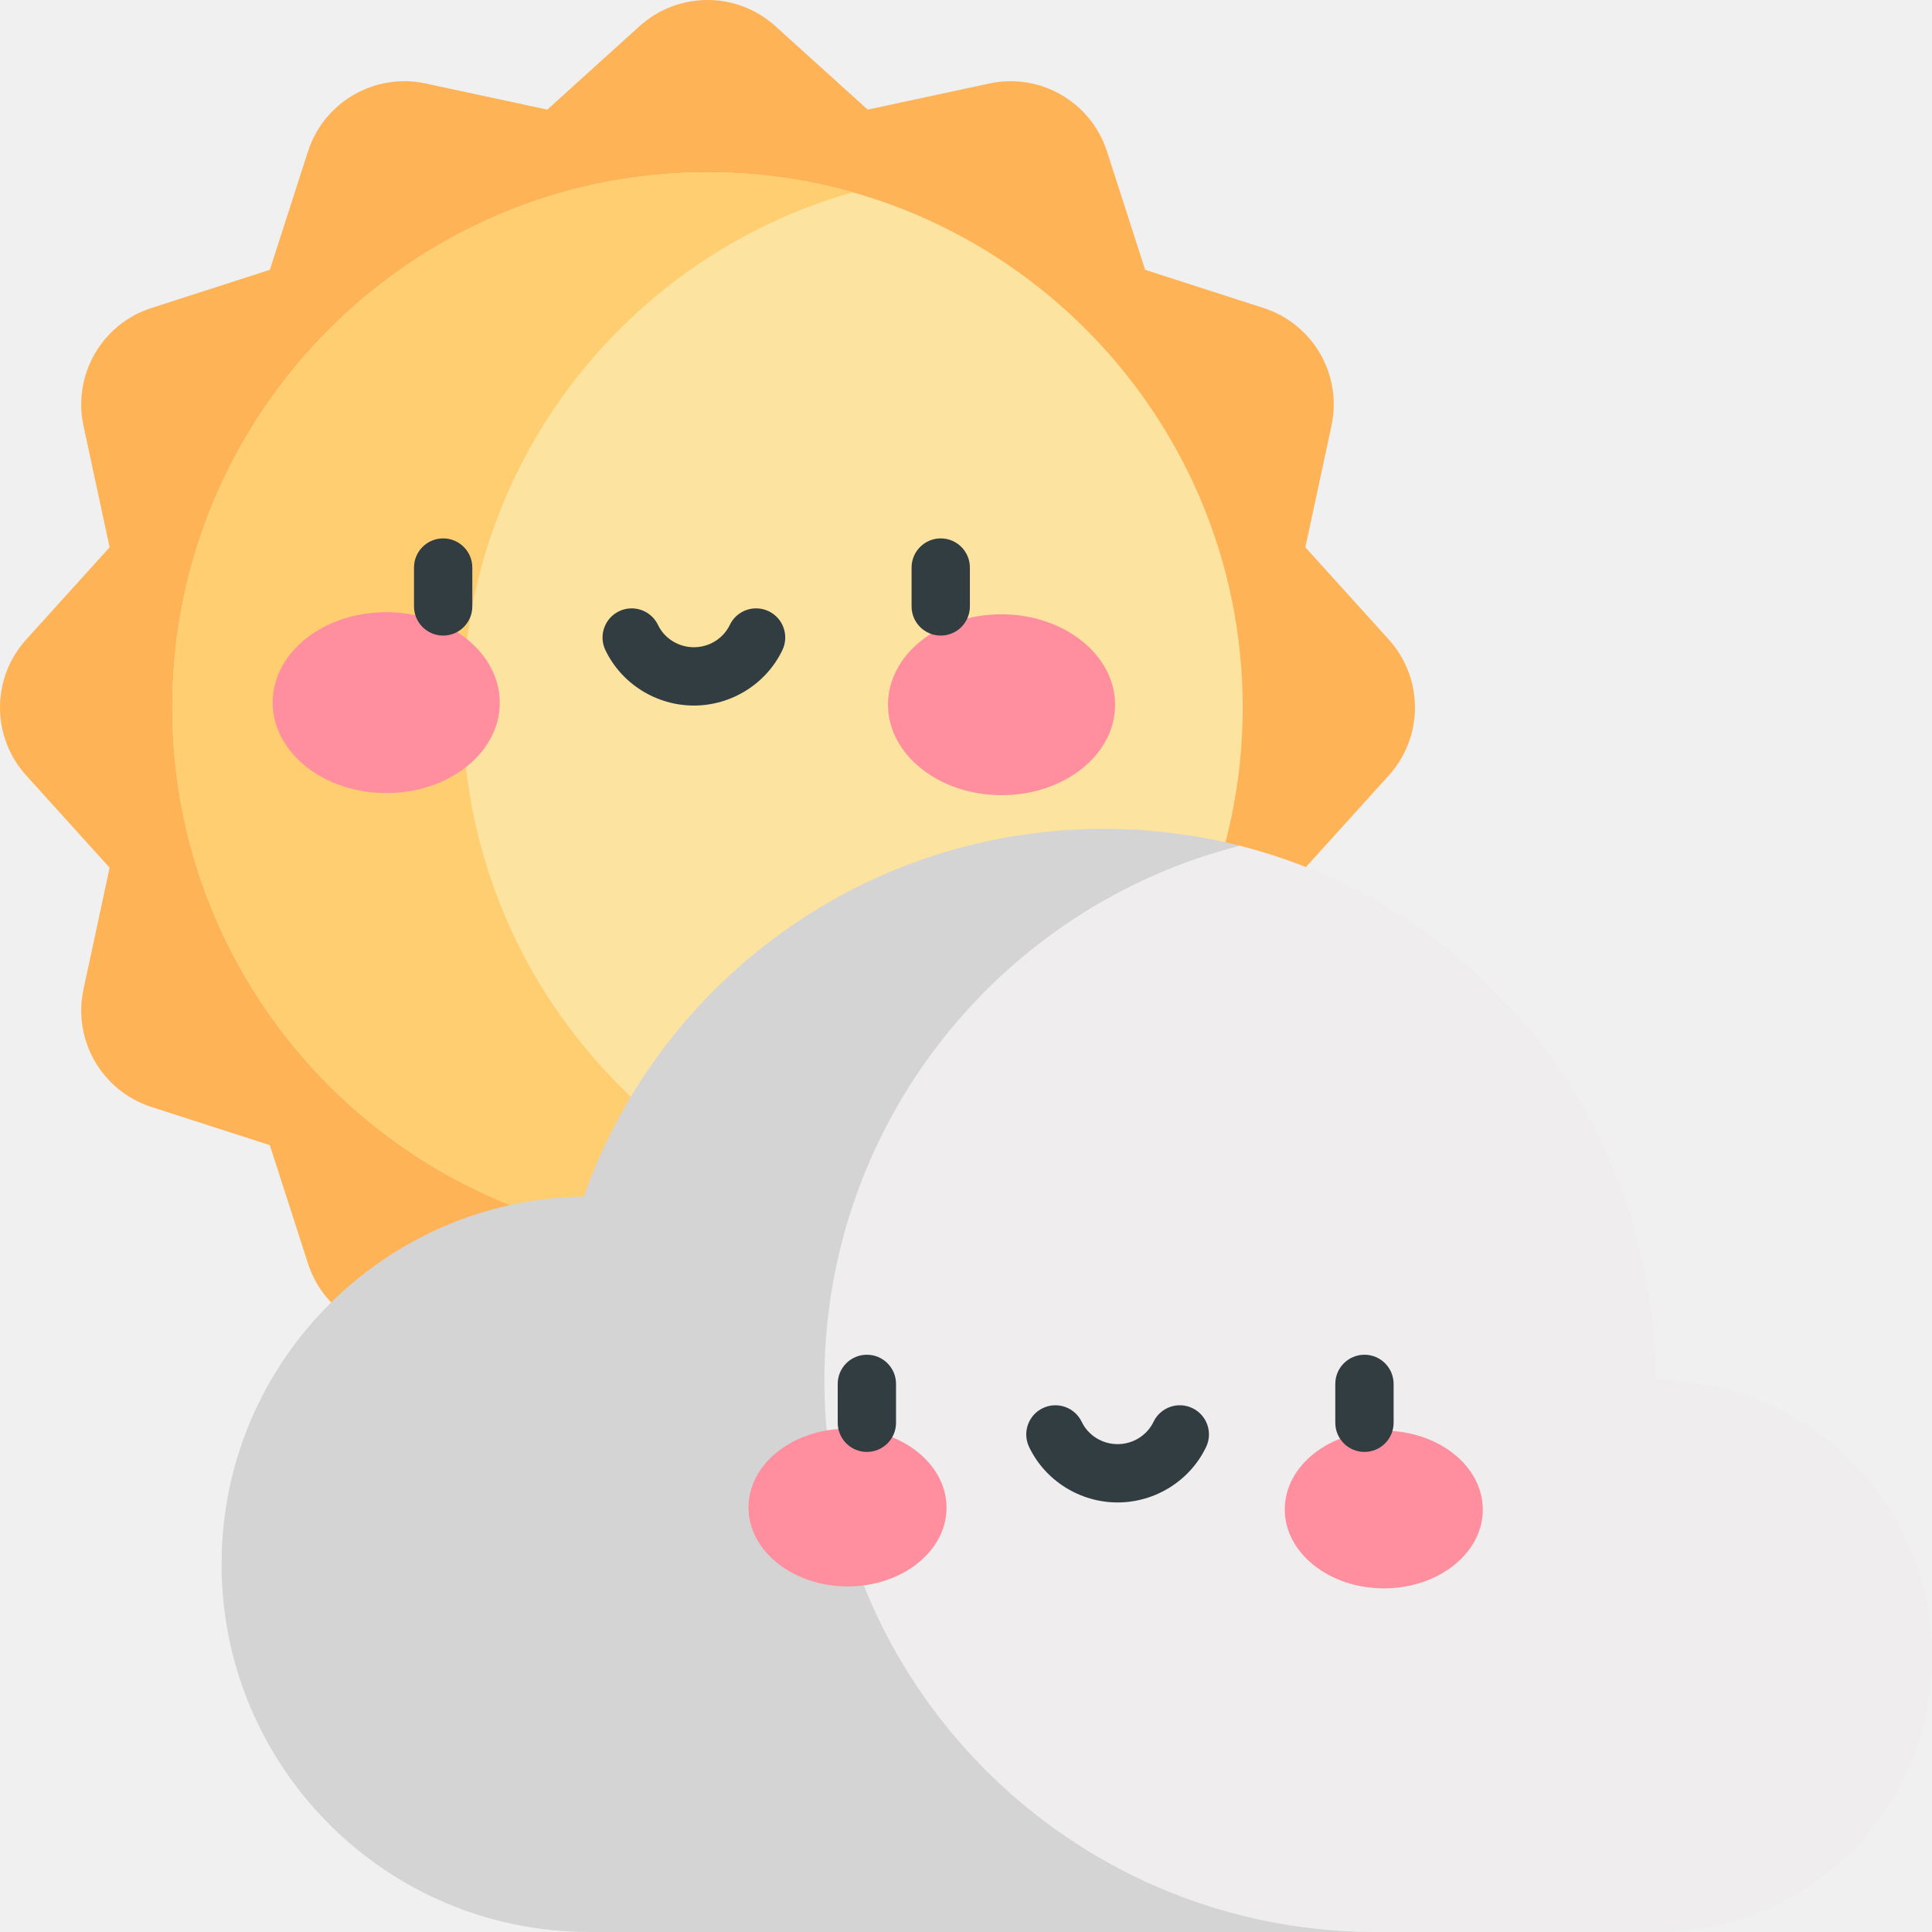
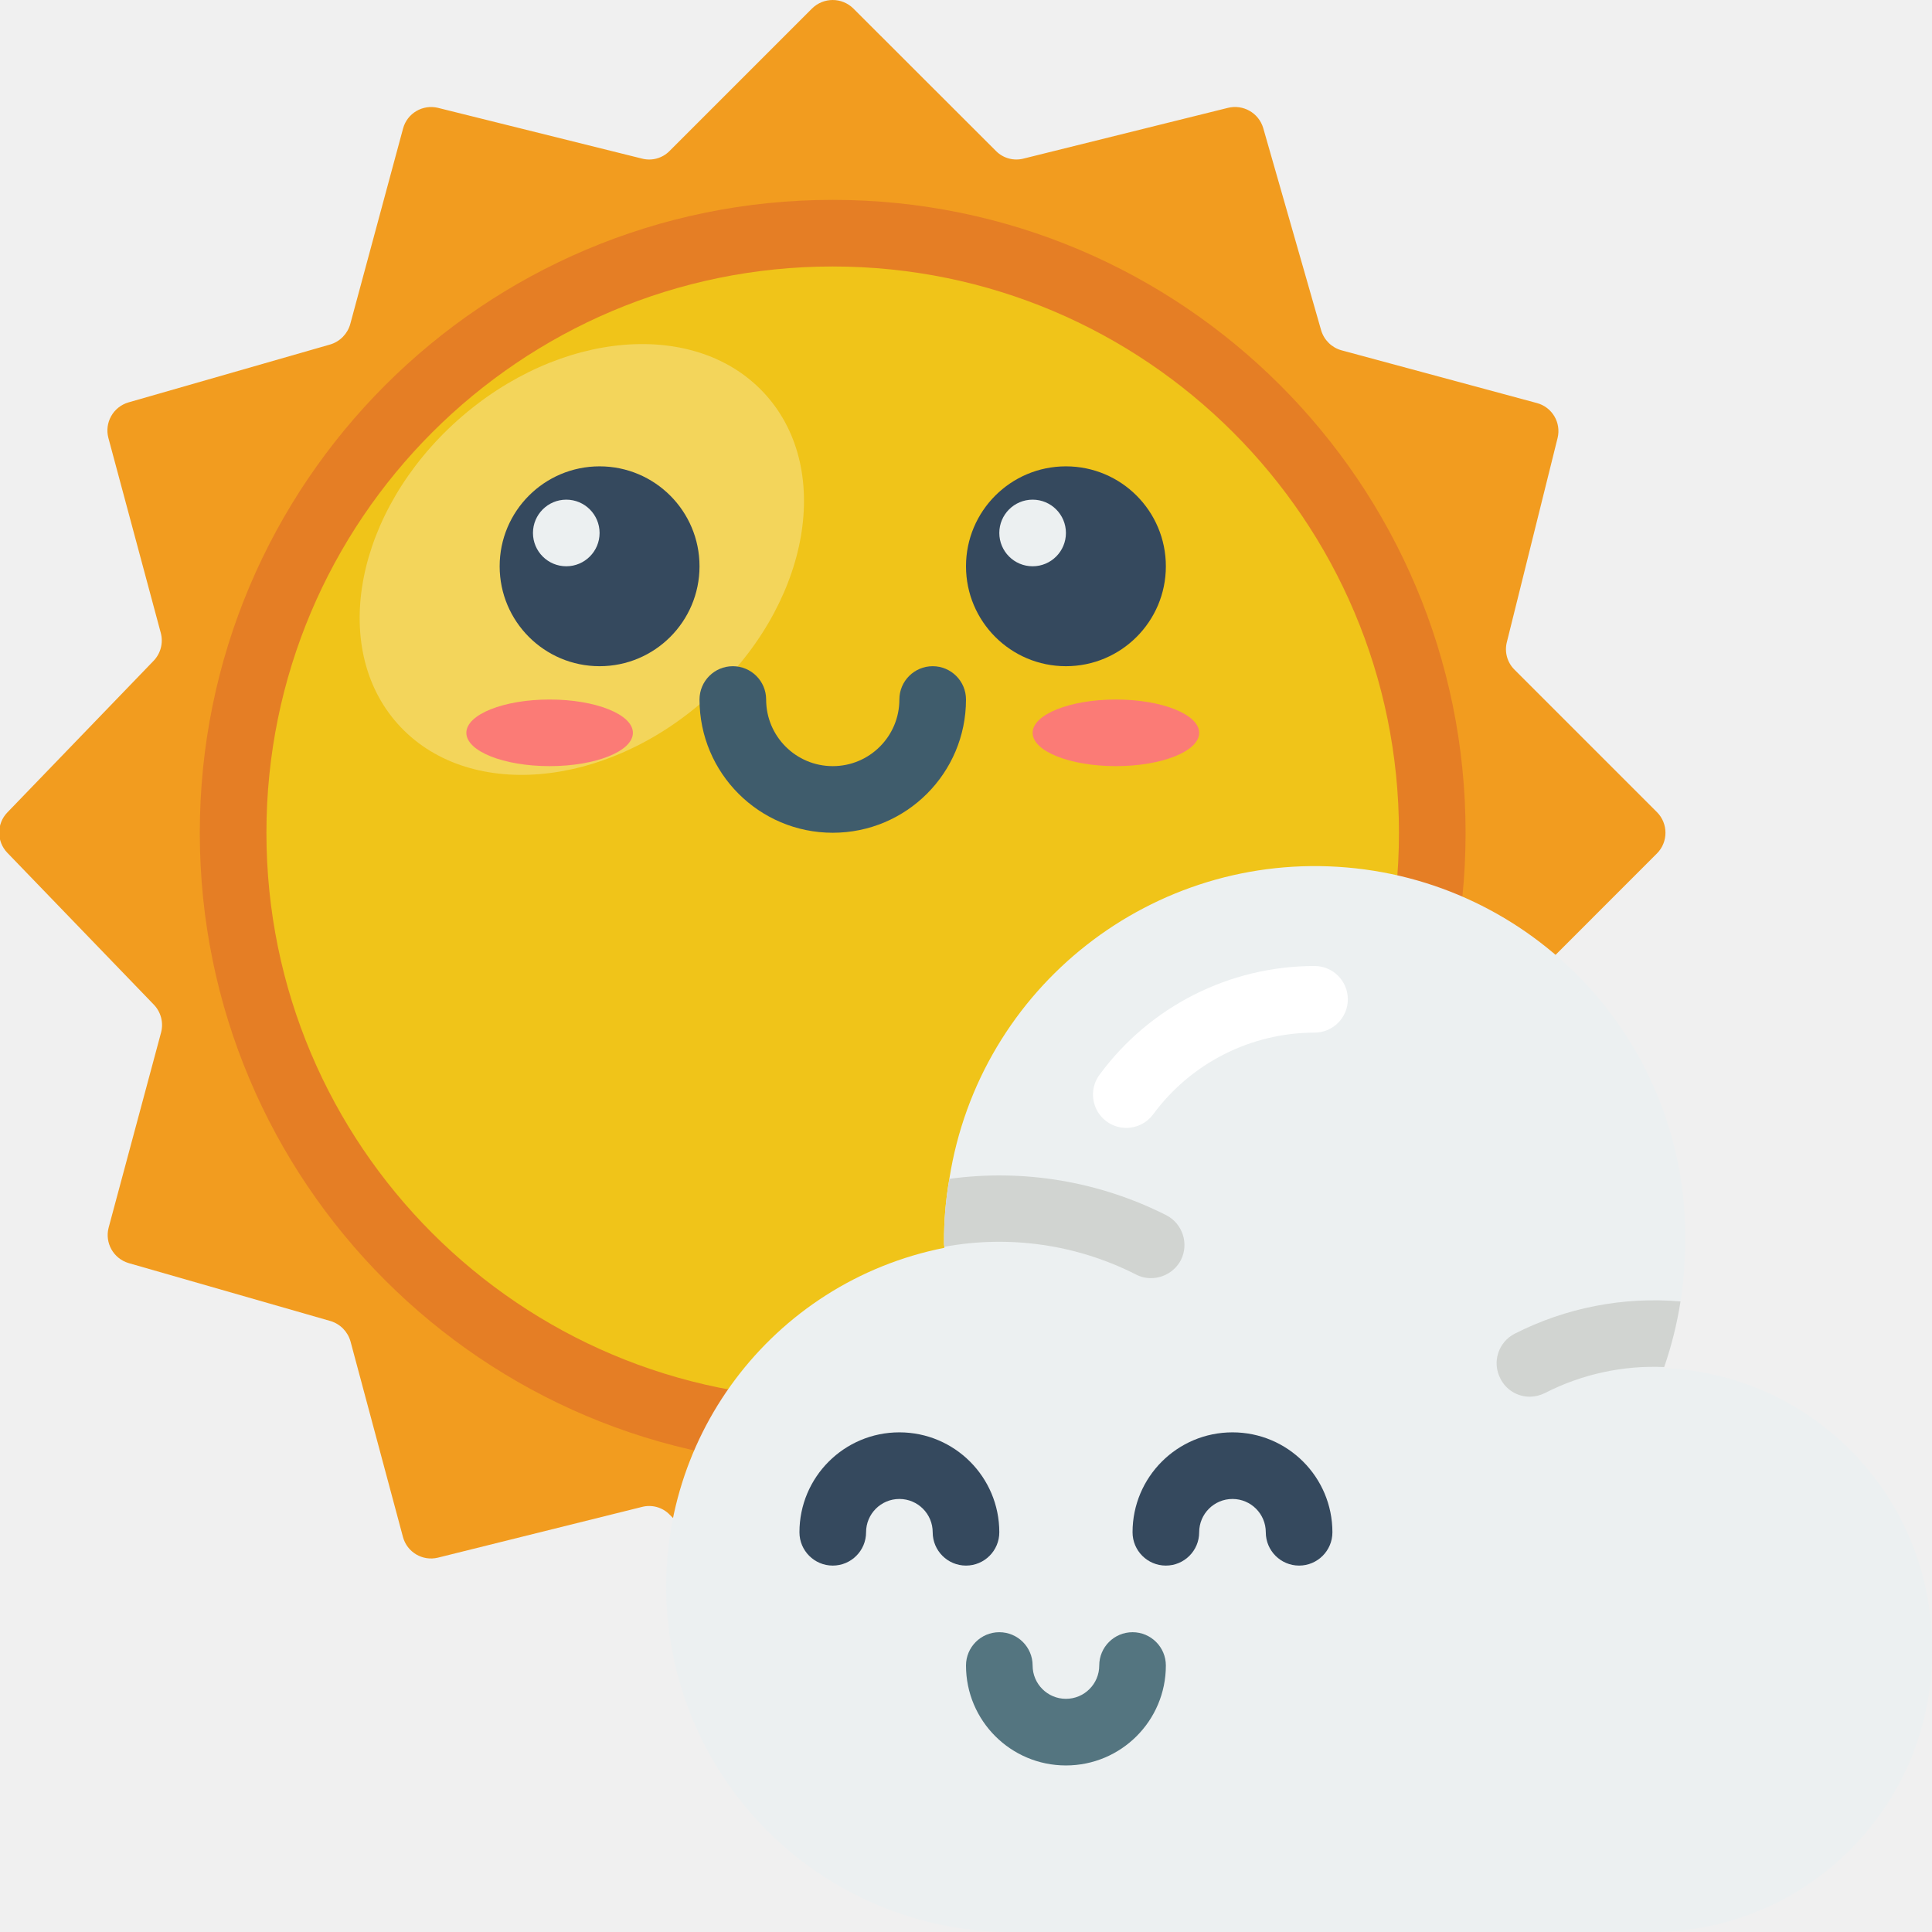
- <svg xmlns="http://www.w3.org/2000/svg" id="Layer_1" enable-background="new 0 0 497 497" height="512" viewBox="0 0 497 497" width="512">
-   <path d="m199.477 6.731 23.734 21.465 31.287-6.722c13.081-2.811 26.165 4.743 30.271 17.477l9.822 30.457 30.457 9.822c12.734 4.107 20.288 17.19 17.477 30.271l-6.722 31.287 21.465 23.734c8.975 9.923 8.975 25.031 0 34.954l-21.465 23.734 6.722 31.287c2.811 13.081-4.743 26.165-17.477 30.271l-30.457 9.822-9.822 30.457c-4.107 12.734-17.19 20.288-30.271 17.477l-31.287-6.722-23.734 21.465c-9.923 8.975-25.031 8.975-34.954 0l-23.734-21.465-31.287 6.722c-13.081 2.811-26.165-4.743-30.271-17.477l-9.822-30.457-30.457-9.822c-12.734-4.107-20.288-17.19-17.477-30.271l6.722-31.287-21.466-23.733c-8.975-9.923-8.975-25.031 0-34.954l21.465-23.734-6.722-31.287c-2.811-13.082 4.743-26.166 17.477-30.272l30.457-9.822 9.822-30.457c4.107-12.734 17.19-20.288 30.271-17.477l31.287 6.722 23.734-21.465c9.924-8.975 25.032-8.975 34.955 0z" fill="#ffb357" />
-   <path d="m182 319.679c-75.917 0-137.679-61.763-137.679-137.679s61.762-137.679 137.679-137.679 137.679 61.762 137.679 137.679-61.762 137.679-137.679 137.679z" fill="#fce3a0" />
-   <path d="m119.025 182c0-62.976 42.502-116.208 100.327-132.528-11.883-3.354-24.411-5.152-37.352-5.152-75.917 0-137.679 61.763-137.679 137.679s61.762 137.68 137.679 137.68c12.941 0 25.469-1.798 37.352-5.152-57.825-16.319-100.327-69.552-100.327-132.527z" fill="#ffce71" />
-   <path d="m318.946 217.571c-11.192-2.839-22.909-4.351-34.972-4.351-61.774 0-114.317 39.481-133.8 94.583v.006c-50.772.673-93.174 42.15-93.174 94.598 0 52.242 42.351 94.593 94.593 94.593h201.281z" fill="#d4d4d5" />
-   <path d="m425.844 355.107c-.004-66.44-45.554-121.977-106.898-137.535-61.429 15.597-106.874 71.26-106.874 137.541 0 78.002 62.939 141.295 140.802 141.888h73.181c39.182-.001 70.945-31.764 70.945-70.946 0-39.696-32.442-71.156-71.156-70.948z" fill="#efedee" />
-   <ellipse cx="99.331" cy="180.763" fill="#ff8e9e" rx="29.212" ry="23.263" transform="matrix(1 .003 -.003 1 .567 -.31)" />
-   <ellipse cx="257.669" cy="181.259" fill="#ff8e9e" rx="29.212" ry="23.263" transform="matrix(-1 -.003 .003 -1 514.769 363.325)" />
-   <g fill="#313d40">
-     <path d="m114 138.5c-4.142 0-7.5 3.358-7.5 7.5v10c0 4.142 3.358 7.5 7.5 7.5s7.5-3.358 7.5-7.5v-10c0-4.142-3.358-7.5-7.5-7.5z" />
-     <path d="m242 138.5c-4.142 0-7.5 3.358-7.5 7.5v10c0 4.142 3.358 7.5 7.5 7.5s7.5-3.358 7.5-7.5v-10c0-4.142-3.358-7.5-7.5-7.5z" />
-     <path d="m197.735 157.234c-3.737-1.789-8.215-.206-10.001 3.531-1.666 3.484-5.291 5.735-9.234 5.735s-7.568-2.251-9.234-5.735c-1.787-3.737-6.266-5.317-10.001-3.531-3.737 1.787-5.318 6.265-3.531 10.001 4.144 8.666 13.08 14.265 22.766 14.265s18.623-5.599 22.766-14.265c1.787-3.737.206-8.215-3.531-10.001z" />
+ <svg xmlns="http://www.w3.org/2000/svg" height="512" viewBox="0 0 58 58" width="512">
+   <g id="Page-1" fill="none" fill-rule="evenodd">
+     <g id="011---Sunny-and-Clouds" fill-rule="nonzero" transform="translate(-1)">
+       <path id="Shape" d="m46.465 29.9c-.218.217-.305.533-.227.831l1.522 6.129c.114.456-.15.922-.6 1.059l-6.079 1.74c-.292.088-.519.319-.6.613l-1.581 5.869c-.124.457-.59.733-1.05.621l-6.123-1.522c-.298-.078-.614.008-.831.227l-4.277 4.277c-.344.341-.898.341-1.242 0l-4.277-4.277c-.216-.219-.533-.306-.831-.227l-6.122 1.522c-.461.112-.927-.163-1.05-.621l-1.574-5.869c-.082-.294-.308-.525-.6-.613l-6.061-1.74c-.456-.135-.722-.608-.6-1.067l1.575-5.861c.076-.296-.007-.611-.219-.831l-4.399-4.56c-.324-.337-.324-.871 0-1.208l4.391-4.553c.212-.22.295-.534.219-.83l-1.575-5.861c-.122-.459.144-.932.6-1.067l6.061-1.74c.292-.088.518-.319.6-.613l1.585-5.869c.123-.458.589-.733 1.05-.621l6.119 1.522c.298.079.615-.008.831-.227l4.277-4.277c.344-.341.898-.341 1.242 0l4.281 4.277c.217.219.533.305.831.227l6.132-1.522c.456-.113.921.15 1.058.6l1.741 6.079c.087.292.318.519.612.6l5.865 1.583c.458.122.734.589.621 1.049l-1.522 6.123c-.078.298.009.614.227.831l4.277 4.277c.342.343.342.899 0 1.242z" fill="#f29c1f" />
+       <circle id="Oval" cx="25.998" cy="25" fill="#e57e25" r="19" />
+       <circle id="Oval" cx="25.998" cy="25" fill="#f0c419" r="17" />
+       <ellipse id="Oval" cx="18.466" cy="16.81" fill="#f3d55b" rx="7.41" ry="5.601" transform="matrix(.746 -.666 .666 .746 -6.504 16.554)" />
+       <path id="Shape" d="m26 25c-2.209 0-4-1.791-4-4 0-.552.448-1 1-1s1 .448 1 1c0 1.105.895 2 2 2s2-.895 2-2c0-.552.448-1 1-1s1 .448 1 1c0 2.209-1.791 4-4 4z" fill="#3f5c6c" />
+       <path id="Shape" d="m59 49.53c.034 4.641-3.699 8.433-8.34 8.47h-19.46c-5.301-.087-9.683-4.158-10.158-9.438-.476-5.28 3.108-10.069 8.308-11.102v-.03c-.009-.046-.012-.093-.01-.14-.003-.637.051-1.273.16-1.9.906-5.765 6.116-9.848 11.931-9.348s10.251 5.412 10.159 11.248c-.001 1.276-.214 2.543-.63 3.75 0 .01-.01.02-.01.03 4.525.189 8.086 3.931 8.05 8.46z" fill="#ecf0f1" />
+       <path id="Shape" d="m34.812 33.86c-.379 0-.725-.214-.894-.553s-.133-.744.094-1.047c1.51-2.05 3.905-3.26 6.451-3.26.552 0 1 .448 1 1s-.448 1-1 1c-1.915.003-3.716.916-4.849 2.46-.189.252-.487.401-.802.4z" fill="#fff" />
+       <path id="Shape" d="m36.45 37.83c-.174.33-.516.538-.89.54-.16.003-.318-.035-.46-.11-1.774-.9-3.794-1.191-5.75-.83-.009-.046-.012-.093-.01-.14-.003-.637.051-1.273.16-1.9 2.23-.305 4.501.075 6.51 1.09.493.252.69.856.44 1.35z" fill="#d1d4d1" />
+       <path id="Shape" d="m51.45 39.07c-.105.67-.269 1.329-.49 1.97-1.241-.055-2.475.214-3.58.78-.14.07-.294.108-.45.11-.378.003-.724-.211-.89-.55-.121-.235-.144-.508-.063-.759.081-.251.258-.46.493-.581 1.537-.782 3.262-1.118 4.98-.97z" fill="#d1d4d1" />
+       <g fill="#35495e">
+         <circle id="Oval" cx="19" cy="17" r="3" />
+         <circle id="Oval" cx="33" cy="17" r="3" />
+         <path id="Shape" d="m30 47c-.552 0-1-.448-1-1s-.448-1-1-1-1 .448-1 1-.448 1-1 1-1-.448-1-1c0-1.657 1.343-3 3-3s3 1.343 3 3c0 .552-.448 1-1 1z" />
+         <path id="Shape" d="m40 47c-.552 0-1-.448-1-1s-.448-1-1-1-1 .448-1 1-.448 1-1 1-1-.448-1-1c0-1.657 1.343-3 3-3s3 1.343 3 3c0 .552-.448 1-1 1z" />
+       </g>
+       <path id="Shape" d="m33 53c-1.657 0-3-1.343-3-3 0-.552.448-1 1-1s1 .448 1 1 .448 1 1 1 1-.448 1-1 .448-1 1-1 1 .448 1 1c0 1.657-1.343 3-3 3z" fill="#547580" />
+       <ellipse id="Oval" cx="17.5" cy="22" fill="#fb7b76" rx="2.5" ry="1" />
+       <ellipse id="Oval" cx="34.5" cy="22" fill="#fb7b76" rx="2.5" ry="1" />
+       <circle id="Oval" cx="18" cy="16" fill="#ecf0f1" r="1" />
+       <circle id="Oval" cx="32" cy="16" fill="#ecf0f1" r="1" />
+     </g>
  </g>
-   <ellipse cx="217.971" cy="387.843" fill="#ff8e9e" rx="25.471" ry="20.283" transform="matrix(1 .003 -.003 1 1.216 -.681)" />
-   <ellipse cx="356.029" cy="388.275" fill="#ff8e9e" rx="25.471" ry="20.283" transform="matrix(-1 -.003 .003 -1 710.841 777.663)" />
-   <path d="m223 348.5c-4.142 0-7.5 3.358-7.5 7.5v10c0 4.142 3.358 7.5 7.5 7.5s7.5-3.358 7.5-7.5v-10c0-4.142-3.358-7.5-7.5-7.5z" fill="#313d40" />
-   <path d="m351 348.5c-4.142 0-7.5 3.358-7.5 7.5v10c0 4.142 3.358 7.5 7.5 7.5s7.5-3.358 7.5-7.5v-10c0-4.142-3.358-7.5-7.5-7.5z" fill="#313d40" />
-   <path d="m306.735 362.234c-3.737-1.789-8.215-.206-10.001 3.531-1.666 3.484-5.291 5.735-9.234 5.735s-7.568-2.251-9.234-5.735c-1.787-3.737-6.266-5.317-10.001-3.531-3.737 1.787-5.318 6.265-3.531 10.001 4.144 8.666 13.08 14.265 22.766 14.265s18.623-5.599 22.766-14.265c1.787-3.736.206-8.214-3.531-10.001z" fill="#313d40" />
</svg>
